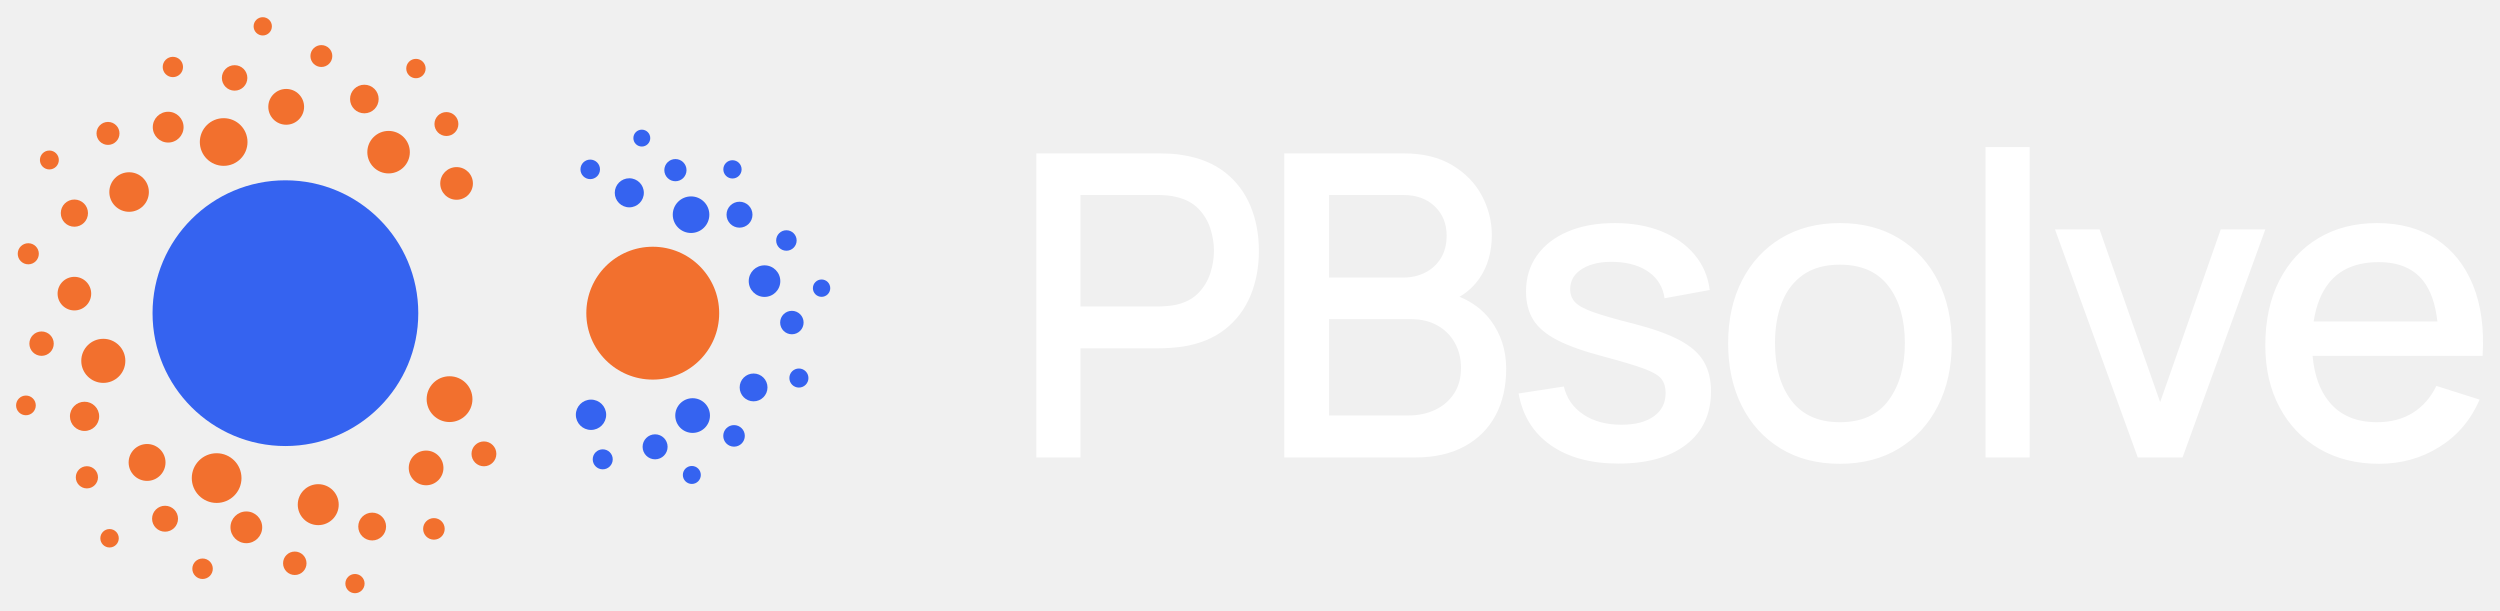
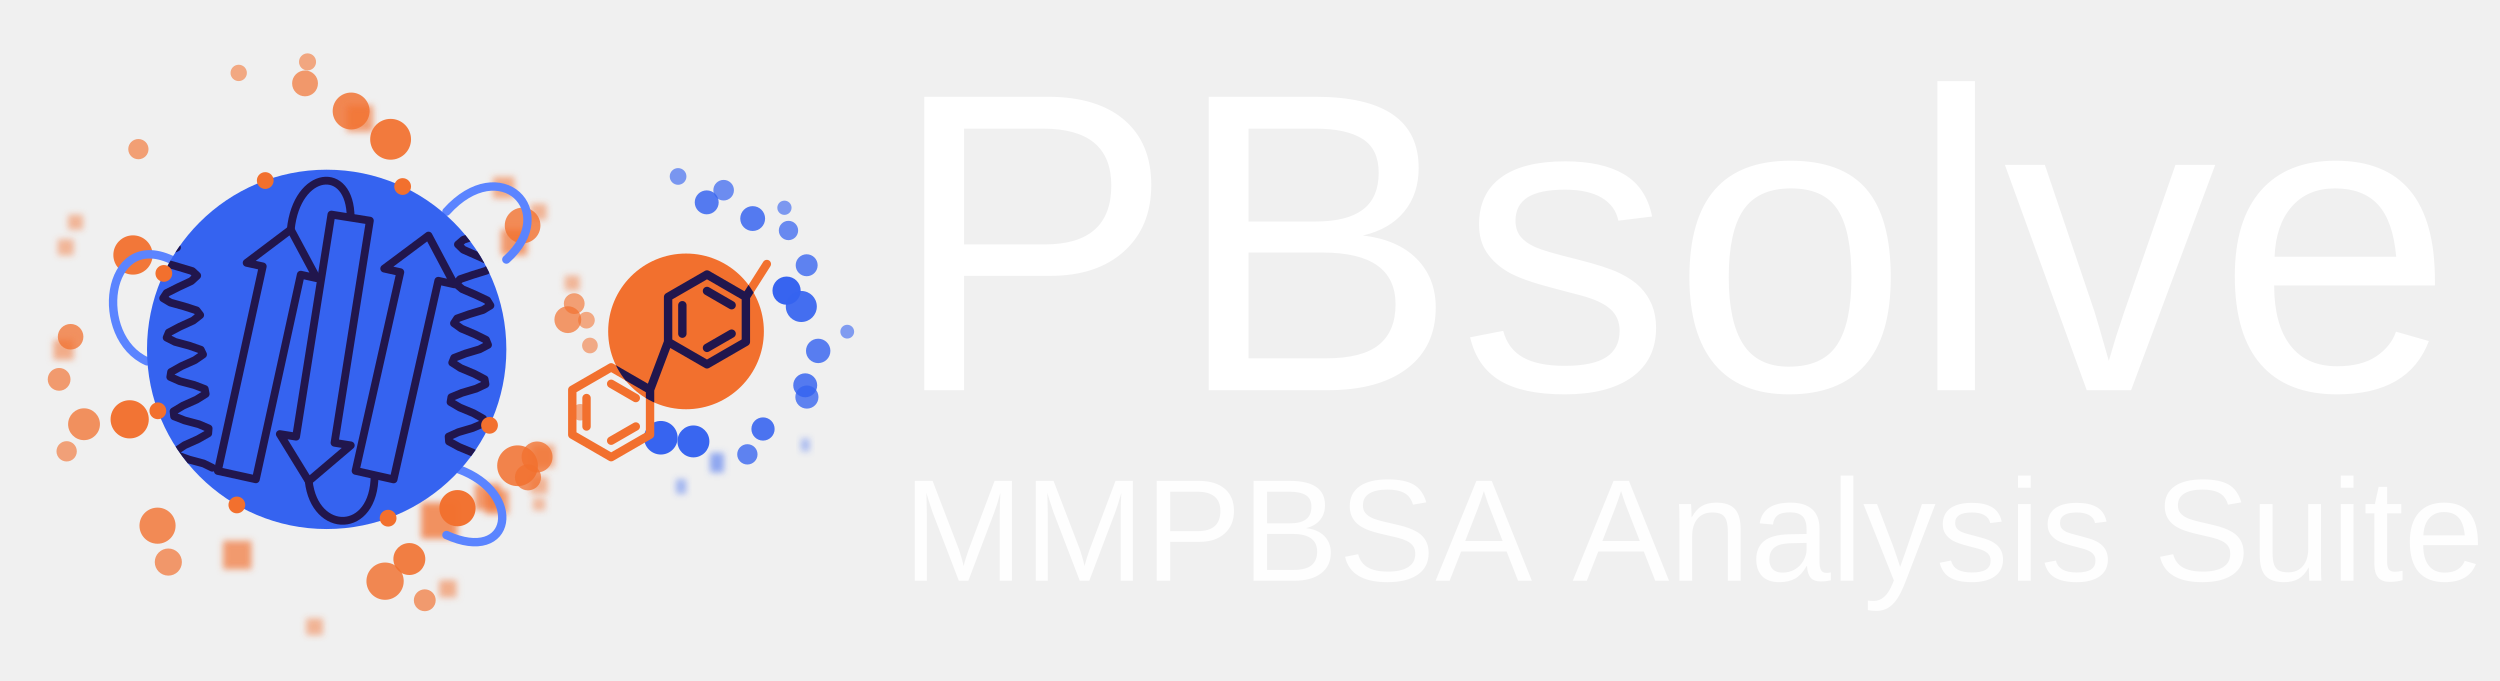
- <svg xmlns="http://www.w3.org/2000/svg" width="663" height="162" viewBox="65 68 663 162" role="img" aria-labelledby="title">
-   <g transform="translate(55.71 26.69) scale(2.072727)">
-     <circle cx="41" cy="60" r="17" fill="#3563F0" />
-     <circle cx="88" cy="60" r="8.5" fill="#F2702E" />
-     <g fill="#F2702E">
-       <circle cx="32.2" cy="81.1" r="3.18" />
-       <circle cx="33.1" cy="38.1" r="3.05" />
-       <circle cx="62.0" cy="71.0" r="2.93" />
-       <circle cx="17.7" cy="66.1" r="2.82" />
-       <circle cx="54.2" cy="39.4" r="2.72" />
-       <circle cx="45.2" cy="84.5" r="2.62" />
-       <circle cx="21.0" cy="44.5" r="2.53" />
-       <circle cx="23.3" cy="79.1" r="2.36" />
-       <circle cx="41.1" cy="33.6" r="2.29" />
-       <circle cx="59.0" cy="79.8" r="2.22" />
-       <circle cx="14.0" cy="57.5" r="2.15" />
-       <circle cx="62.9" cy="43.4" r="2.09" />
-       <circle cx="36.0" cy="87.4" r="2.03" />
-       <circle cx="26.0" cy="36.2" r="1.97" />
-       <circle cx="15.3" cy="73.2" r="1.87" />
-       <circle cx="51.1" cy="32.6" r="1.83" />
-       <circle cx="52.1" cy="87.3" r="1.78" />
-       <circle cx="14.0" cy="47.2" r="1.74" />
-       <circle cx="25.6" cy="86.3" r="1.66" />
-       <circle cx="34.5" cy="29.9" r="1.63" />
-       <circle cx="66.4" cy="78.0" r="1.59" />
-       <circle cx="9.8" cy="63.9" r="1.56" />
-       <circle cx="61.6" cy="35.8" r="1.53" />
-       <circle cx="42.2" cy="92.0" r="1.50" />
-       <circle cx="18.3" cy="37.0" r="1.47" />
-       <circle cx="15.6" cy="81.0" r="1.42" />
-       <circle cx="45.6" cy="27.1" r="1.40" />
-       <circle cx="60.0" cy="87.6" r="1.38" />
-       <circle cx="8.1" cy="52.4" r="1.35" />
-       <circle cx="30.4" cy="92.7" r="1.31" />
-       <circle cx="26.6" cy="28.5" r="1.30" />
-       <circle cx="7.8" cy="71.8" r="1.26" />
-       <circle cx="57.7" cy="28.7" r="1.24" />
-       <circle cx="49.9" cy="94.6" r="1.23" />
-       <circle cx="10.8" cy="40.4" r="1.21" />
-       <circle cx="18.5" cy="88.8" r="1.18" />
-       <circle cx="38.1" cy="23.3" r="1.17" />
-     </g>
-     <g fill="#3563F0">
-       <circle cx="92.9" cy="47.4" r="2.34" />
-       <circle cx="93.1" cy="73.1" r="2.22" />
-       <circle cx="102.3" cy="55.9" r="2.02" />
-       <circle cx="80.1" cy="73.0" r="1.94" />
-       <circle cx="85.0" cy="44.6" r="1.86" />
-       <circle cx="100.9" cy="69.5" r="1.78" />
-       <circle cx="99.1" cy="47.4" r="1.66" />
-       <circle cx="88.3" cy="77.1" r="1.60" />
-       <circle cx="105.8" cy="61.2" r="1.50" />
-       <circle cx="90.9" cy="41.7" r="1.42" />
-       <circle cx="98.4" cy="75.7" r="1.38" />
-       <circle cx="105.1" cy="50.7" r="1.31" />
-       <circle cx="81.6" cy="78.7" r="1.28" />
-       <circle cx="80.0" cy="41.6" r="1.25" />
-       <circle cx="106.7" cy="68.3" r="1.22" />
-       <circle cx="98.2" cy="41.6" r="1.17" />
-       <circle cx="93.0" cy="80.7" r="1.15" />
-       <circle cx="109.6" cy="56.8" r="1.11" />
-       <circle cx="86.6" cy="37.6" r="1.08" />
-     </g>
+ <svg xmlns="http://www.w3.org/2000/svg" width="551" height="150" viewBox="0 0 551 150" role="img" aria-labelledby="title">
+   <filter id="softh" x="-50%" y="-50%" width="200%" height="200%">
+     <feGaussianBlur stdDeviation="0.73" />
+   </filter>
+   <circle cx="18.52" cy="93.5" r="3.51" fill="#F2702E" opacity="0.75" />
+   <circle cx="15.56" cy="74.22" r="2.82" fill="#F2702E" opacity="0.74" />
+   <circle cx="30.5" cy="32.87" r="2.23" fill="#F2702E" opacity="0.64" />
+   <rect x="116.86" y="105.04" width="3.85" height="3.85" fill="#F2702E" opacity="0.48" filter="url(#softh)" />
+   <circle cx="129.25" cy="70.57" r="1.84" fill="#F2702E" opacity="0.57" />
+   <rect x="92.81" y="110.76" width="7.99" height="7.99" fill="#F2702E" opacity="0.74" filter="url(#softh)" />
+   <circle cx="90.22" cy="123.21" r="3.52" fill="#F2702E" opacity="0.89" />
+   <circle cx="14.69" cy="99.47" r="2.24" fill="#F2702E" opacity="0.62" />
+   <rect x="11.77" y="74.85" width="4.47" height="4.47" fill="#F2702E" opacity="0.53" filter="url(#softh)" />
+   <circle cx="130.02" cy="76.15" r="1.73" fill="#F2702E" opacity="0.55" />
+   <rect x="49.15" y="119.18" width="6.29" height="6.29" fill="#F2702E" opacity="0.67" filter="url(#softh)" />
+   <circle cx="77.39" cy="24.47" r="4.07" fill="#F2702E" opacity="0.82" />
+   <rect x="124.47" y="60.73" width="3.31" height="3.31" fill="#F2702E" opacity="0.46" filter="url(#softh)" />
+   <circle cx="115.18" cy="49.7" r="3.93" fill="#F2702E" opacity="0.79" />
+   <rect x="117.19" y="98.06" width="5" height="5" fill="#F2702E" opacity="0.54" filter="url(#softh)" />
+   <circle cx="114.07" cy="102.65" r="4.49" fill="#F2702E" opacity="0.85" />
+   <rect x="104.61" y="106.61" width="5.78" height="5.78" fill="#F2702E" opacity="0.67" filter="url(#softh)" />
+   <circle cx="86.09" cy="30.7" r="4.5" fill="#F2702E" opacity="0.92" />
+   <circle cx="93.62" cy="132.3" r="2.41" fill="#F2702E" opacity="0.67" />
+   <rect x="106.88" y="108.07" width="5.27" height="5.27" fill="#F2702E" opacity="0.61" filter="url(#softh)" />
+   <circle cx="126.56" cy="66.92" r="2.29" fill="#F2702E" opacity="0.64" />
+   <circle cx="84.87" cy="128.09" r="4.11" fill="#F2702E" opacity="0.82" />
+   <rect x="117.41" y="109.76" width="2.79" height="2.79" fill="#F2702E" opacity="0.42" filter="url(#softh)" />
+   <rect x="76.38" y="23.21" width="5.84" height="5.84" fill="#F2702E" opacity="0.64" filter="url(#softh)" />
+   <circle cx="116.37" cy="105.2" r="2.88" fill="#F2702E" opacity="0.74" />
+   <circle cx="34.72" cy="115.86" r="3.98" fill="#F2702E" opacity="0.8" />
+   <rect x="14.99" y="47.33" width="3.32" height="3.32" fill="#F2702E" opacity="0.46" filter="url(#softh)" />
+   <rect x="116.93" y="44.92" width="3.56" height="3.56" fill="#F2702E" opacity="0.47" filter="url(#softh)" />
+   <circle cx="67.78" cy="13.64" r="1.88" fill="#F2702E" opacity="0.58" />
+   <rect x="108.65" y="38.99" width="4.73" height="4.73" fill="#F2702E" opacity="0.55" filter="url(#softh)" />
+   <circle cx="127.89" cy="90.86" r="1.82" fill="#F2702E" opacity="0.57" />
+   <rect x="67.46" y="136.27" width="3.72" height="3.72" fill="#F2702E" opacity="0.47" filter="url(#softh)" />
+   <rect x="96.78" y="127.85" width="3.84" height="3.84" fill="#F2702E" opacity="0.51" filter="url(#softh)" />
+   <rect x="12.7" y="52.71" width="3.57" height="3.57" fill="#F2702E" opacity="0.46" filter="url(#softh)" />
+   <rect x="110.43" y="50.52" width="5.74" height="5.74" fill="#F2702E" opacity="0.68" filter="url(#softh)" />
+   <circle cx="28.58" cy="92.42" r="4.21" fill="#F2702E" opacity="0.97" />
+   <circle cx="29.31" cy="56.2" r="4.33" fill="#F2702E" opacity="0.94" />
+   <circle cx="125.15" cy="70.45" r="2.96" fill="#F2702E" opacity="0.7" />
+   <circle cx="100.83" cy="112" r="3.99" fill="#F2702E" opacity="0.98" />
+   <circle cx="52.61" cy="16.07" r="1.8" fill="#F2702E" opacity="0.57" />
+   <circle cx="13.03" cy="83.61" r="2.51" fill="#F2702E" opacity="0.67" />
+   <circle cx="118.37" cy="100.72" r="3.41" fill="#F2702E" opacity="0.75" />
+   <circle cx="67.23" cy="18.38" r="2.85" fill="#F2702E" opacity="0.68" />
+   <circle cx="37.1" cy="123.88" r="2.99" fill="#F2702E" opacity="0.69" />
+   <circle cx="149.45" cy="38.89" r="1.84" fill="#3563F0" opacity="0.64" />
+   <circle cx="155.76" cy="44.6" r="2.64" fill="#3563F0" opacity="0.83" />
+   <circle cx="159.49" cy="41.92" r="2.27" fill="#3563F0" opacity="0.71" />
+   <circle cx="165.89" cy="48.17" r="2.74" fill="#3563F0" opacity="0.83" />
+   <circle cx="172.89" cy="45.79" r="1.57" fill="#3563F0" opacity="0.62" />
+   <circle cx="173.78" cy="50.8" r="2.13" fill="#3563F0" opacity="0.73" />
+   <circle cx="177.79" cy="58.46" r="2.42" fill="#3563F0" opacity="0.78" />
+   <circle cx="173.36" cy="64.06" r="3.11" fill="#3563F0" opacity="0.99" />
+   <circle cx="176.61" cy="67.55" r="3.42" fill="#3563F0" opacity="0.92" />
+   <circle cx="186.73" cy="73.1" r="1.52" fill="#3563F0" opacity="0.6" />
+   <circle cx="180.33" cy="77.34" r="2.69" fill="#3563F0" opacity="0.81" />
+   <circle cx="177.47" cy="84.92" r="2.64" fill="#3563F0" opacity="0.83" />
+   <circle cx="177.84" cy="87.51" r="2.55" fill="#3563F0" opacity="0.78" />
+   <rect x="176.51" y="96.65" width="1.97" height="2.82" fill="#3563F0" opacity="0.37" filter="url(#softh)" />
+   <circle cx="168.17" cy="94.55" r="2.56" fill="#3563F0" opacity="0.88" />
+   <circle cx="164.72" cy="100.14" r="2.24" fill="#3563F0" opacity="0.78" />
+   <rect x="156.5" y="99.82" width="3.03" height="4.33" fill="#3563F0" opacity="0.52" filter="url(#softh)" />
+   <circle cx="152.83" cy="97.29" r="3.52" fill="#3563F0" opacity="0.98" />
+   <rect x="148.98" y="105.6" width="2.28" height="3.25" fill="#3563F0" opacity="0.42" filter="url(#softh)" />
+   <circle cx="145.65" cy="96.48" r="3.7" fill="#3563F0" opacity="0.99" />
+   <path d="M37.68,57.2 C23.16,50.6 20.52,74.36 32.4,79.64" fill="none" stroke="#5b84ff" stroke-width="1.85" stroke-linecap="round" />
+   <path d="M98.4,46.64 C110.28,33.44 123.48,46.64 111.6,57.2" fill="none" stroke="#5b84ff" stroke-width="1.85" stroke-linecap="round" />
+   <path d="M101.04,103.4 C115.56,108.68 112.92,124.52 98.4,117.92" fill="none" stroke="#5b84ff" stroke-width="1.85" stroke-linecap="round" />
+   <clipPath id="ph">
+     <circle cx="72" cy="77" r="39.6" />
+   </clipPath>
+   <circle cx="72" cy="77" r="39.6" fill="#3563F0" />
+   <g clip-path="url(#ph)" fill="none" stroke="#21164d" stroke-width="1.72" stroke-linejoin="round" stroke-linecap="round">
+     <polyline points="39,54.56 36.26,55.87 35.23,57.05 36.58,58.03 39.54,58.89 42.39,59.75 43.46,60.75 42.16,61.95 39.33,63.27 36.72,64.58 35.96,65.73 37.57,66.69 40.62,67.54 43.33,68.41 44.12,69.44 42.57,70.66 39.65,71.99 37.2,73.28 36.73,74.41 38.58,75.35 41.7,76.19 44.25,77.08 44.75,78.13 42.95,79.37 39.99,80.7 37.71,81.98 37.53,83.08 39.62,84.01 42.77,84.84 45.13,85.74 45.33,86.82 43.31,88.08 40.34,89.41 38.25,90.67 38.37,91.76 40.67,92.66 43.82,93.5 45.98,94.42 45.89,95.52 43.66,96.79 40.7,98.12 38.83,99.37 39.24,100.42 41.73,101.31 44.86,102.15 46.79,103.09" />
+     <polyline points="105,51.92 102.12,52.85 100.93,53.88 102.12,55.03 104.93,56.27 107.65,57.51 108.59,58.65 107.17,59.66 104.2,60.58 101.42,61.52 100.48,62.56 101.9,63.73 104.8,64.97 107.39,66.2 108.09,67.33 106.44,68.33 103.4,69.25 100.75,70.19 100.06,71.25 101.7,72.42 104.66,73.67 107.11,74.89 107.56,76.01 105.69,76.99 102.6,77.91 100.1,78.87 99.67,79.93 101.52,81.12 104.51,82.37 106.81,83.58 107,84.68 104.93,85.66 101.81,86.58 99.48,87.54 99.3,88.62 101.35,89.82 104.36,91.07 106.48,92.27 106.41,93.36 104.16,94.33 101.03,95.25 98.88,96.22 98.96,97.31 101.19,98.52 104.19,99.77 106.13,100.96" />
+     <path d="M64.08,50.6 C65.4,37.4 77.28,36.08 77.28,47.96" />
+     <path d="M68.04,106.04 C69.36,117.92 82.56,117.92 82.56,104.72" />
+     <polygon points="56.39,105.64 66.29,60.54 69.83,61.32 64.08,50.6 54.36,57.93 57.91,58.71 48.01,103.8" fill="#3563F0" />
+     <polygon points="73.04,47.29 65.26,96.24 61.67,95.67 68.04,106.04 77.31,98.16 73.73,97.59 81.52,48.63" fill="#3563F0" />
+     <polygon points="86.75,105.66 96.6,61.88 100.14,62.67 94.44,51.92 84.68,59.2 88.23,59.99 78.37,103.78" fill="#3563F0" />
  </g>
-   <path fill="#FFFFFF" d="M339.84 189.32V108.68H372.43Q373.61 108.68 375.34 108.76Q377.08 108.85 378.65 109.13Q385.37 110.19 389.88 113.72Q394.38 117.25 396.62 122.62Q398.86 128 398.86 134.5Q398.86 141.05 396.62 146.42Q394.38 151.8 389.88 155.33Q385.37 158.86 378.65 159.92Q377.08 160.14 375.32 160.26Q373.55 160.37 372.43 160.37H351.54V189.32ZM351.54 149.28H371.98Q373.1 149.28 374.48 149.17Q375.85 149.06 377.08 148.78Q380.66 147.94 382.85 145.67Q385.03 143.4 385.98 140.43Q386.94 137.46 386.94 134.5Q386.94 131.53 385.98 128.59Q385.03 125.65 382.85 123.38Q380.66 121.11 377.08 120.27Q375.85 119.94 374.48 119.82Q373.1 119.71 371.98 119.71H351.54ZM405.58 189.32V108.68H437.28Q444.95 108.68 450.16 111.82Q455.37 114.95 458 119.91Q460.63 124.86 460.63 130.35Q460.63 137.02 457.38 141.78Q455.2 144.91 452.06 146.7Q457.22 148.83 460.3 152.92Q464.44 158.46 464.44 165.8Q464.44 172.91 461.61 178.18Q458.78 183.44 453.38 186.38Q447.98 189.32 440.3 189.32ZM417.46 178.18H438.51Q442.49 178.18 445.65 176.66Q448.82 175.15 450.64 172.32Q452.46 169.5 452.46 165.58Q452.46 161.94 450.86 159Q449.26 156.06 446.27 154.35Q443.27 152.64 439.24 152.64H417.46ZM417.46 141.61H437.11Q440.36 141.61 442.96 140.29Q445.57 138.98 447.11 136.48Q448.65 133.99 448.65 130.46Q448.65 125.76 445.51 122.74Q442.38 119.71 437.11 119.71H417.46ZM494.23 190.94Q483.2 190.94 476.26 186.07Q469.31 181.2 467.74 172.35L479.73 170.5Q480.85 175.21 484.91 177.92Q488.97 180.64 495.02 180.64Q500.5 180.64 503.61 178.4Q506.72 176.16 506.72 172.24Q506.72 169.94 505.63 168.52Q504.54 167.09 501.06 165.8Q497.59 164.51 490.48 162.61Q482.7 160.59 478.13 158.27Q473.57 155.94 471.64 152.84Q469.7 149.73 469.7 145.3Q469.7 139.82 472.62 135.73Q475.53 131.64 480.82 129.4Q486.11 127.16 493.22 127.16Q500.17 127.16 505.6 129.34Q511.03 131.53 514.39 135.53Q517.75 139.54 518.42 144.91L506.44 147.1Q505.82 142.73 502.35 140.21Q498.88 137.69 493.34 137.46Q488.02 137.24 484.71 139.23Q481.41 141.22 481.41 144.69Q481.41 146.7 482.67 148.1Q483.93 149.5 487.57 150.79Q491.21 152.08 498.32 153.87Q505.94 155.83 510.42 158.21Q514.9 160.59 516.83 163.87Q518.76 167.14 518.76 171.79Q518.76 180.75 512.24 185.85Q505.71 190.94 494.23 190.94ZM552.92 191Q543.85 191 537.18 186.91Q530.52 182.82 526.91 175.63Q523.3 168.43 523.3 159.02Q523.3 149.56 526.99 142.36Q530.69 135.17 537.35 131.16Q544.02 127.16 552.92 127.16Q561.99 127.16 568.66 131.25Q575.32 135.34 578.96 142.5Q582.6 149.67 582.6 159.02Q582.6 168.49 578.93 175.68Q575.26 182.88 568.6 186.94Q561.94 191 552.92 191ZM552.92 179.97Q561.6 179.97 565.88 174.12Q570.17 168.26 570.17 159.02Q570.17 149.56 565.83 143.88Q561.49 138.19 552.92 138.19Q547.04 138.19 543.23 140.85Q539.42 143.51 537.58 148.19Q535.73 152.86 535.73 159.02Q535.73 168.54 540.1 174.26Q544.46 179.97 552.92 179.97ZM591.56 189.32V107H603.26V189.32ZM631.94 189.32 609.98 128.84H621.8L637.87 174.65L653.94 128.84H665.76L643.81 189.32ZM695.94 191Q686.93 191 680.12 187.05Q673.32 183.1 669.54 176.02Q665.76 168.94 665.76 159.58Q665.76 149.67 669.48 142.39Q673.21 135.11 679.87 131.14Q686.54 127.16 695.38 127.16Q704.62 127.16 711.12 131.44Q717.62 135.73 720.84 143.62Q724.06 151.52 723.38 162.38H678.3Q678.98 170 682.62 174.48Q687.04 179.97 695.38 179.97Q700.87 179.97 704.88 177.48Q708.88 174.98 711.12 170.34L722.6 173.98Q719.07 182.1 711.9 186.55Q704.74 191 695.94 191ZM711.4 153.26Q710.62 146.37 707.7 142.56Q703.78 137.52 695.83 137.52Q687.04 137.52 682.62 143.06Q679.54 146.93 678.58 153.26Z" />
+   <circle cx="36.11" cy="60.26" r="1.85" fill="#F2702E" />
+   <circle cx="58.46" cy="39.79" r="1.85" fill="#F2702E" />
+   <circle cx="88.74" cy="41.11" r="1.85" fill="#F2702E" />
+   <circle cx="107.89" cy="93.74" r="1.85" fill="#F2702E" />
+   <circle cx="85.54" cy="114.21" r="1.85" fill="#F2702E" />
+   <circle cx="52.2" cy="111.29" r="1.85" fill="#F2702E" />
+   <circle cx="34.79" cy="90.54" r="1.85" fill="#F2702E" />
+   <clipPath id="lh">
+     <circle cx="151.2" cy="73.04" r="17.16" />
+   </clipPath>
+   <circle cx="151.2" cy="73.04" r="17.16" fill="#F2702E" />
+   <path d="M164.39,75.35 L155.82,80.3 L147.25,75.35 L147.25,65.45 L155.82,60.5 L164.39,65.45 Z M143.27,95.81 L134.7,100.76 L126.13,95.81 L126.13,85.91 L134.7,80.96 L143.27,85.91 Z M161.25,73.54 L155.82,76.67 M150.39,73.54 L150.39,67.27 M155.82,64.13 L161.25,67.27 M140.13,94 L134.7,97.13 M129.27,94 L129.27,87.73 M134.7,84.59 L140.13,87.73 M147.25,75.35 L143.27,85.91 M164.39,65.45 L169.01,58.19" fill="none" stroke="#F2702E" stroke-width="1.85" stroke-linejoin="round" stroke-linecap="round" />
+   <g clip-path="url(#lh)">
+     <path d="M164.39,75.35 L155.82,80.3 L147.25,75.35 L147.25,65.45 L155.82,60.5 L164.39,65.45 Z M143.27,95.81 L134.7,100.76 L126.13,95.81 L126.13,85.91 L134.7,80.96 L143.27,85.91 Z M161.25,73.54 L155.82,76.67 M150.39,73.54 L150.39,67.27 M155.82,64.13 L161.25,67.27 M140.13,94 L134.7,97.13 M129.27,94 L129.27,87.73 M134.7,84.59 L140.13,87.73 M147.25,75.35 L143.27,85.91 M164.39,65.45 L169.01,58.19" fill="none" stroke="#21164d" stroke-width="1.85" stroke-linejoin="round" stroke-linecap="round" />
+   </g>
+   <path d="M253.74 40.79Q253.74 49.97 247.75 55.386Q241.761 60.802 231.479 60.802H212.478V86.0H203.711V21.329H230.929Q241.807 21.329 247.773 26.424Q253.74 31.519 253.74 40.79ZM244.928 40.882Q244.928 28.352 229.873 28.352H212.478V53.871H230.24Q244.928 53.871 244.928 40.882Z M316.438 67.778Q316.438 76.407 310.149 81.204Q303.861 86.0 292.662 86.0H266.408V21.329H289.908Q312.674 21.329 312.674 37.026Q312.674 42.764 309.461 46.665Q306.248 50.566 300.373 51.897Q308.084 52.815 312.261 57.061Q316.438 61.307 316.438 67.778ZM303.861 38.082Q303.861 32.85 300.281 30.601Q296.701 28.352 289.908 28.352H275.175V48.822H289.908Q296.931 48.822 300.396 46.183Q303.861 43.544 303.861 38.082ZM307.579 67.09Q307.579 55.661 291.515 55.661H275.175V78.978H292.203Q300.235 78.978 303.907 75.994Q307.579 73.011 307.579 67.09Z M364.998 72.276Q364.998 79.299 359.697 83.108Q354.396 86.918 344.849 86.918Q335.577 86.918 330.551 83.866Q325.525 80.813 324.011 74.342L331.309 72.919Q332.364 76.912 335.669 78.771Q338.974 80.63 344.849 80.63Q351.137 80.63 354.051 78.702Q356.966 76.774 356.966 72.919Q356.966 69.981 354.946 68.146Q352.927 66.31 348.429 65.116L342.508 63.556Q335.394 61.72 332.387 59.953Q329.381 58.186 327.683 55.661Q325.984 53.137 325.984 49.465Q325.984 42.672 330.827 39.115Q335.669 35.558 344.94 35.558Q353.156 35.558 357.999 38.449Q362.841 41.341 364.126 47.721L356.69 48.639Q356.002 45.334 352.996 43.567Q349.989 41.8 344.94 41.8Q339.341 41.8 336.679 43.498Q334.017 45.196 334.017 48.639Q334.017 50.75 335.118 52.127Q336.22 53.504 338.377 54.468Q340.534 55.432 347.465 57.13Q354.028 58.782 356.92 60.182Q359.812 61.582 361.487 63.28Q363.162 64.979 364.08 67.205Q364.998 69.431 364.998 72.276Z M416.726 61.123Q416.726 74.158 410.988 80.538Q405.251 86.918 394.327 86.918Q383.449 86.918 377.896 80.286Q372.342 73.653 372.342 61.123Q372.342 35.42 394.603 35.42Q405.985 35.42 411.355 41.685Q416.726 47.95 416.726 61.123ZM408.051 61.123Q408.051 50.842 404.999 46.183Q401.946 41.524 394.74 41.524Q387.488 41.524 384.252 46.275Q381.017 51.025 381.017 61.123Q381.017 70.945 384.207 75.879Q387.396 80.813 394.235 80.813Q401.671 80.813 404.861 76.04Q408.051 71.267 408.051 61.123Z M427.007 86.0V17.887H435.269V86.0Z M469.692 86.0H459.916L441.878 36.338H450.69L461.614 68.65Q462.211 70.486 464.781 79.528L466.388 74.158L468.178 68.742L479.469 36.338H488.235Z M501.225 62.913Q501.225 71.45 504.759 76.086Q508.293 80.722 515.086 80.722Q520.456 80.722 523.692 78.564Q526.928 76.407 528.075 73.103L535.327 75.168Q530.875 86.918 515.086 86.918Q504.07 86.918 498.31 80.354Q492.55 73.791 492.55 60.848Q492.55 48.547 498.31 41.983Q504.07 35.42 514.765 35.42Q536.658 35.42 536.658 61.812V62.913ZM528.121 56.579Q527.433 48.73 524.128 45.127Q520.823 41.524 514.627 41.524Q508.614 41.524 505.103 45.541Q501.592 49.557 501.316 56.579Z" fill="#ffffff" />
+   <path d="M220.344 128.0V113.312Q220.344 110.875 220.484 108.625Q219.719 111.422 219.109 113.0L213.422 128.0H211.328L205.562 113.0L204.688 110.344L204.172 108.625L204.219 110.359L204.281 113.312V128.0H201.625V105.984H205.547L211.406 121.25Q211.719 122.172 212.008 123.227Q212.297 124.281 212.391 124.75Q212.516 124.125 212.914 122.852Q213.312 121.578 213.453 121.25L219.203 105.984H223.031V128.0Z M247.0 128.0V113.312Q247.0 110.875 247.141 108.625Q246.375 111.422 245.766 113.0L240.078 128.0H237.984L232.219 113.0L231.344 110.344L230.828 108.625L230.875 110.359L230.938 113.312V128.0H228.281V105.984H232.203L238.062 121.25Q238.375 122.172 238.664 123.227Q238.953 124.281 239.047 124.75Q239.172 124.125 239.57 122.852Q239.969 121.578 240.109 121.25L245.859 105.984H249.688V128.0Z M271.969 112.609Q271.969 115.734 269.93 117.578Q267.891 119.422 264.391 119.422H257.922V128.0H254.938V105.984H264.203Q267.906 105.984 269.938 107.719Q271.969 109.453 271.969 112.609ZM268.969 112.641Q268.969 108.375 263.844 108.375H257.922V117.062H263.969Q268.969 117.062 268.969 112.641Z M293.312 121.797Q293.312 124.734 291.172 126.367Q289.031 128.0 285.219 128.0H276.281V105.984H284.281Q292.031 105.984 292.031 111.328Q292.031 113.281 290.938 114.609Q289.844 115.938 287.844 116.391Q290.469 116.703 291.891 118.148Q293.312 119.594 293.312 121.797ZM289.031 111.688Q289.031 109.906 287.812 109.141Q286.594 108.375 284.281 108.375H279.266V115.344H284.281Q286.672 115.344 287.852 114.445Q289.031 113.547 289.031 111.688ZM290.297 121.562Q290.297 117.672 284.828 117.672H279.266V125.609H285.062Q287.797 125.609 289.047 124.594Q290.297 123.578 290.297 121.562Z M314.875 121.922Q314.875 124.969 312.492 126.641Q310.109 128.312 305.781 128.312Q297.734 128.312 296.453 122.719L299.344 122.141Q299.844 124.125 301.469 125.055Q303.094 125.984 305.891 125.984Q308.781 125.984 310.352 124.992Q311.922 124.0 311.922 122.078Q311.922 121.0 311.43 120.328Q310.938 119.656 310.047 119.219Q309.156 118.781 307.922 118.484Q306.688 118.188 305.188 117.844Q302.578 117.266 301.227 116.688Q299.875 116.109 299.094 115.398Q298.312 114.688 297.898 113.734Q297.484 112.781 297.484 111.547Q297.484 108.719 299.648 107.188Q301.812 105.656 305.844 105.656Q309.594 105.656 311.578 106.805Q313.562 107.953 314.359 110.719L311.422 111.234Q310.938 109.484 309.578 108.695Q308.219 107.906 305.812 107.906Q303.172 107.906 301.781 108.781Q300.391 109.656 300.391 111.391Q300.391 112.406 300.93 113.07Q301.469 113.734 302.484 114.195Q303.5 114.656 306.531 115.328Q307.547 115.562 308.555 115.805Q309.562 116.047 310.484 116.383Q311.406 116.719 312.211 117.172Q313.016 117.625 313.609 118.281Q314.203 118.938 314.539 119.828Q314.875 120.719 314.875 121.922Z M334.578 128.0 332.062 121.562H322.031L319.5 128.0H316.406L325.391 105.984H328.781L337.625 128.0ZM327.047 108.234 326.906 108.672Q326.516 109.969 325.75 112.0L322.938 119.234H331.172L328.344 111.969Q327.906 110.891 327.469 109.531Z  M364.812 128.0 362.297 121.562H352.266L349.734 128.0H346.641L355.625 105.984H359.016L367.859 128.0ZM357.281 108.234 357.141 108.672Q356.75 109.969 355.984 112.0L353.172 119.234H361.406L358.578 111.969Q358.141 110.891 357.703 109.531Z M380.812 128.0V117.281Q380.812 115.609 380.484 114.688Q380.156 113.766 379.438 113.359Q378.719 112.953 377.328 112.953Q375.297 112.953 374.125 114.344Q372.953 115.734 372.953 118.203V128.0H370.141V114.703Q370.141 111.75 370.047 111.094H372.703Q372.719 111.172 372.734 111.516Q372.75 111.859 372.773 112.305Q372.797 112.75 372.828 113.984H372.875Q373.844 112.234 375.117 111.508Q376.391 110.781 378.281 110.781Q381.062 110.781 382.352 112.164Q383.641 113.547 383.641 116.734V128.0Z M392.188 128.312Q389.641 128.312 388.359 126.969Q387.078 125.625 387.078 123.281Q387.078 120.656 388.805 119.25Q390.531 117.844 394.375 117.75L398.172 117.688V116.766Q398.172 114.703 397.297 113.812Q396.422 112.922 394.547 112.922Q392.656 112.922 391.797 113.562Q390.938 114.203 390.766 115.609L387.828 115.344Q388.547 110.781 394.609 110.781Q397.797 110.781 399.406 112.242Q401.016 113.703 401.016 116.469V123.75Q401.016 125.0 401.344 125.633Q401.672 126.266 402.594 126.266Q403.0 126.266 403.516 126.156V127.906Q402.453 128.156 401.344 128.156Q399.781 128.156 399.07 127.336Q398.359 126.516 398.266 124.766H398.172Q397.094 126.703 395.664 127.508Q394.234 128.312 392.188 128.312ZM392.828 126.203Q394.375 126.203 395.578 125.5Q396.781 124.797 397.477 123.57Q398.172 122.344 398.172 121.047V119.656L395.094 119.719Q393.109 119.75 392.086 120.125Q391.062 120.5 390.516 121.281Q389.969 122.062 389.969 123.328Q389.969 124.703 390.711 125.453Q391.453 126.203 392.828 126.203Z M405.672 128.0V104.812H408.484V128.0Z M413.609 134.641Q412.453 134.641 411.672 134.469V132.359Q412.266 132.453 412.984 132.453Q415.609 132.453 417.141 128.594L417.406 127.922L410.703 111.094H413.703L417.266 120.438Q417.344 120.656 417.453 120.961Q417.562 121.266 418.156 123.0Q418.75 124.734 418.797 124.938L419.891 121.859L423.594 111.094H426.562L420.062 128.0Q419.016 130.703 418.109 132.023Q417.203 133.344 416.102 133.992Q415.0 134.641 413.609 134.641Z M441.469 123.328Q441.469 125.719 439.664 127.016Q437.859 128.312 434.609 128.312Q431.453 128.312 429.742 127.273Q428.031 126.234 427.516 124.031L430.0 123.547Q430.359 124.906 431.484 125.539Q432.609 126.172 434.609 126.172Q436.75 126.172 437.742 125.516Q438.734 124.859 438.734 123.547Q438.734 122.547 438.047 121.922Q437.359 121.297 435.828 120.891L433.812 120.359Q431.391 119.734 430.367 119.133Q429.344 118.531 428.766 117.672Q428.188 116.812 428.188 115.562Q428.188 113.25 429.836 112.039Q431.484 110.828 434.641 110.828Q437.438 110.828 439.086 111.812Q440.734 112.797 441.172 114.969L438.641 115.281Q438.406 114.156 437.383 113.555Q436.359 112.953 434.641 112.953Q432.734 112.953 431.828 113.531Q430.922 114.109 430.922 115.281Q430.922 116.0 431.297 116.469Q431.672 116.938 432.406 117.266Q433.141 117.594 435.5 118.172Q437.734 118.734 438.719 119.211Q439.703 119.688 440.273 120.266Q440.844 120.844 441.156 121.602Q441.469 122.359 441.469 123.328Z M444.766 107.5V104.812H447.578V107.5ZM444.766 128.0V111.094H447.578V128.0Z M464.578 123.328Q464.578 125.719 462.773 127.016Q460.969 128.312 457.719 128.312Q454.562 128.312 452.852 127.273Q451.141 126.234 450.625 124.031L453.109 123.547Q453.469 124.906 454.594 125.539Q455.719 126.172 457.719 126.172Q459.859 126.172 460.852 125.516Q461.844 124.859 461.844 123.547Q461.844 122.547 461.156 121.922Q460.469 121.297 458.938 120.891L456.922 120.359Q454.5 119.734 453.477 119.133Q452.453 118.531 451.875 117.672Q451.297 116.812 451.297 115.562Q451.297 113.25 452.945 112.039Q454.594 110.828 457.75 110.828Q460.547 110.828 462.195 111.812Q463.844 112.797 464.281 114.969L461.75 115.281Q461.516 114.156 460.492 113.555Q459.469 112.953 457.75 112.953Q455.844 112.953 454.938 113.531Q454.031 114.109 454.031 115.281Q454.031 116.0 454.406 116.469Q454.781 116.938 455.516 117.266Q456.25 117.594 458.609 118.172Q460.844 118.734 461.828 119.211Q462.812 119.688 463.383 120.266Q463.953 120.844 464.266 121.602Q464.578 122.359 464.578 123.328Z  M494.5 121.922Q494.5 124.969 492.117 126.641Q489.734 128.312 485.406 128.312Q477.359 128.312 476.078 122.719L478.969 122.141Q479.469 124.125 481.094 125.055Q482.719 125.984 485.516 125.984Q488.406 125.984 489.977 124.992Q491.547 124.0 491.547 122.078Q491.547 121.0 491.055 120.328Q490.562 119.656 489.672 119.219Q488.781 118.781 487.547 118.484Q486.312 118.188 484.812 117.844Q482.203 117.266 480.852 116.688Q479.5 116.109 478.719 115.398Q477.938 114.688 477.523 113.734Q477.109 112.781 477.109 111.547Q477.109 108.719 479.273 107.188Q481.438 105.656 485.469 105.656Q489.219 105.656 491.203 106.805Q493.188 107.953 493.984 110.719L491.047 111.234Q490.562 109.484 489.203 108.695Q487.844 107.906 485.438 107.906Q482.797 107.906 481.406 108.781Q480.016 109.656 480.016 111.391Q480.016 112.406 480.555 113.07Q481.094 113.734 482.109 114.195Q483.125 114.656 486.156 115.328Q487.172 115.562 488.18 115.805Q489.188 116.047 490.109 116.383Q491.031 116.719 491.836 117.172Q492.641 117.625 493.234 118.281Q493.828 118.938 494.164 119.828Q494.5 120.719 494.5 121.922Z M500.875 111.094V121.812Q500.875 123.484 501.203 124.406Q501.531 125.328 502.25 125.734Q502.969 126.141 504.359 126.141Q506.391 126.141 507.562 124.75Q508.734 123.359 508.734 120.891V111.094H511.547V124.391Q511.547 127.344 511.641 128.0H508.984Q508.969 127.922 508.953 127.578Q508.938 127.234 508.914 126.789Q508.891 126.344 508.859 125.109H508.812Q507.844 126.859 506.57 127.586Q505.297 128.312 503.406 128.312Q500.625 128.312 499.336 126.93Q498.047 125.547 498.047 122.359V111.094Z M515.906 107.5V104.812H518.719V107.5ZM515.906 128.0V111.094H518.719V128.0Z M529.531 127.875Q528.141 128.25 526.688 128.25Q523.312 128.25 523.312 124.422V113.141H521.359V111.094H523.422L524.25 107.312H526.125V111.094H529.25V113.141H526.125V123.812Q526.125 125.031 526.523 125.523Q526.922 126.016 527.906 126.016Q528.469 126.016 529.531 125.797Z M534.078 120.141Q534.078 123.047 535.281 124.625Q536.484 126.203 538.797 126.203Q540.625 126.203 541.727 125.469Q542.828 124.734 543.219 123.609L545.688 124.312Q544.172 128.312 538.797 128.312Q535.047 128.312 533.086 126.078Q531.125 123.844 531.125 119.438Q531.125 115.25 533.086 113.016Q535.047 110.781 538.688 110.781Q546.141 110.781 546.141 119.766V120.141ZM543.234 117.984Q543.0 115.312 541.875 114.086Q540.75 112.859 538.641 112.859Q536.594 112.859 535.398 114.227Q534.203 115.594 534.109 117.984Z" fill="#ffffff" opacity="0.92" />
</svg>
